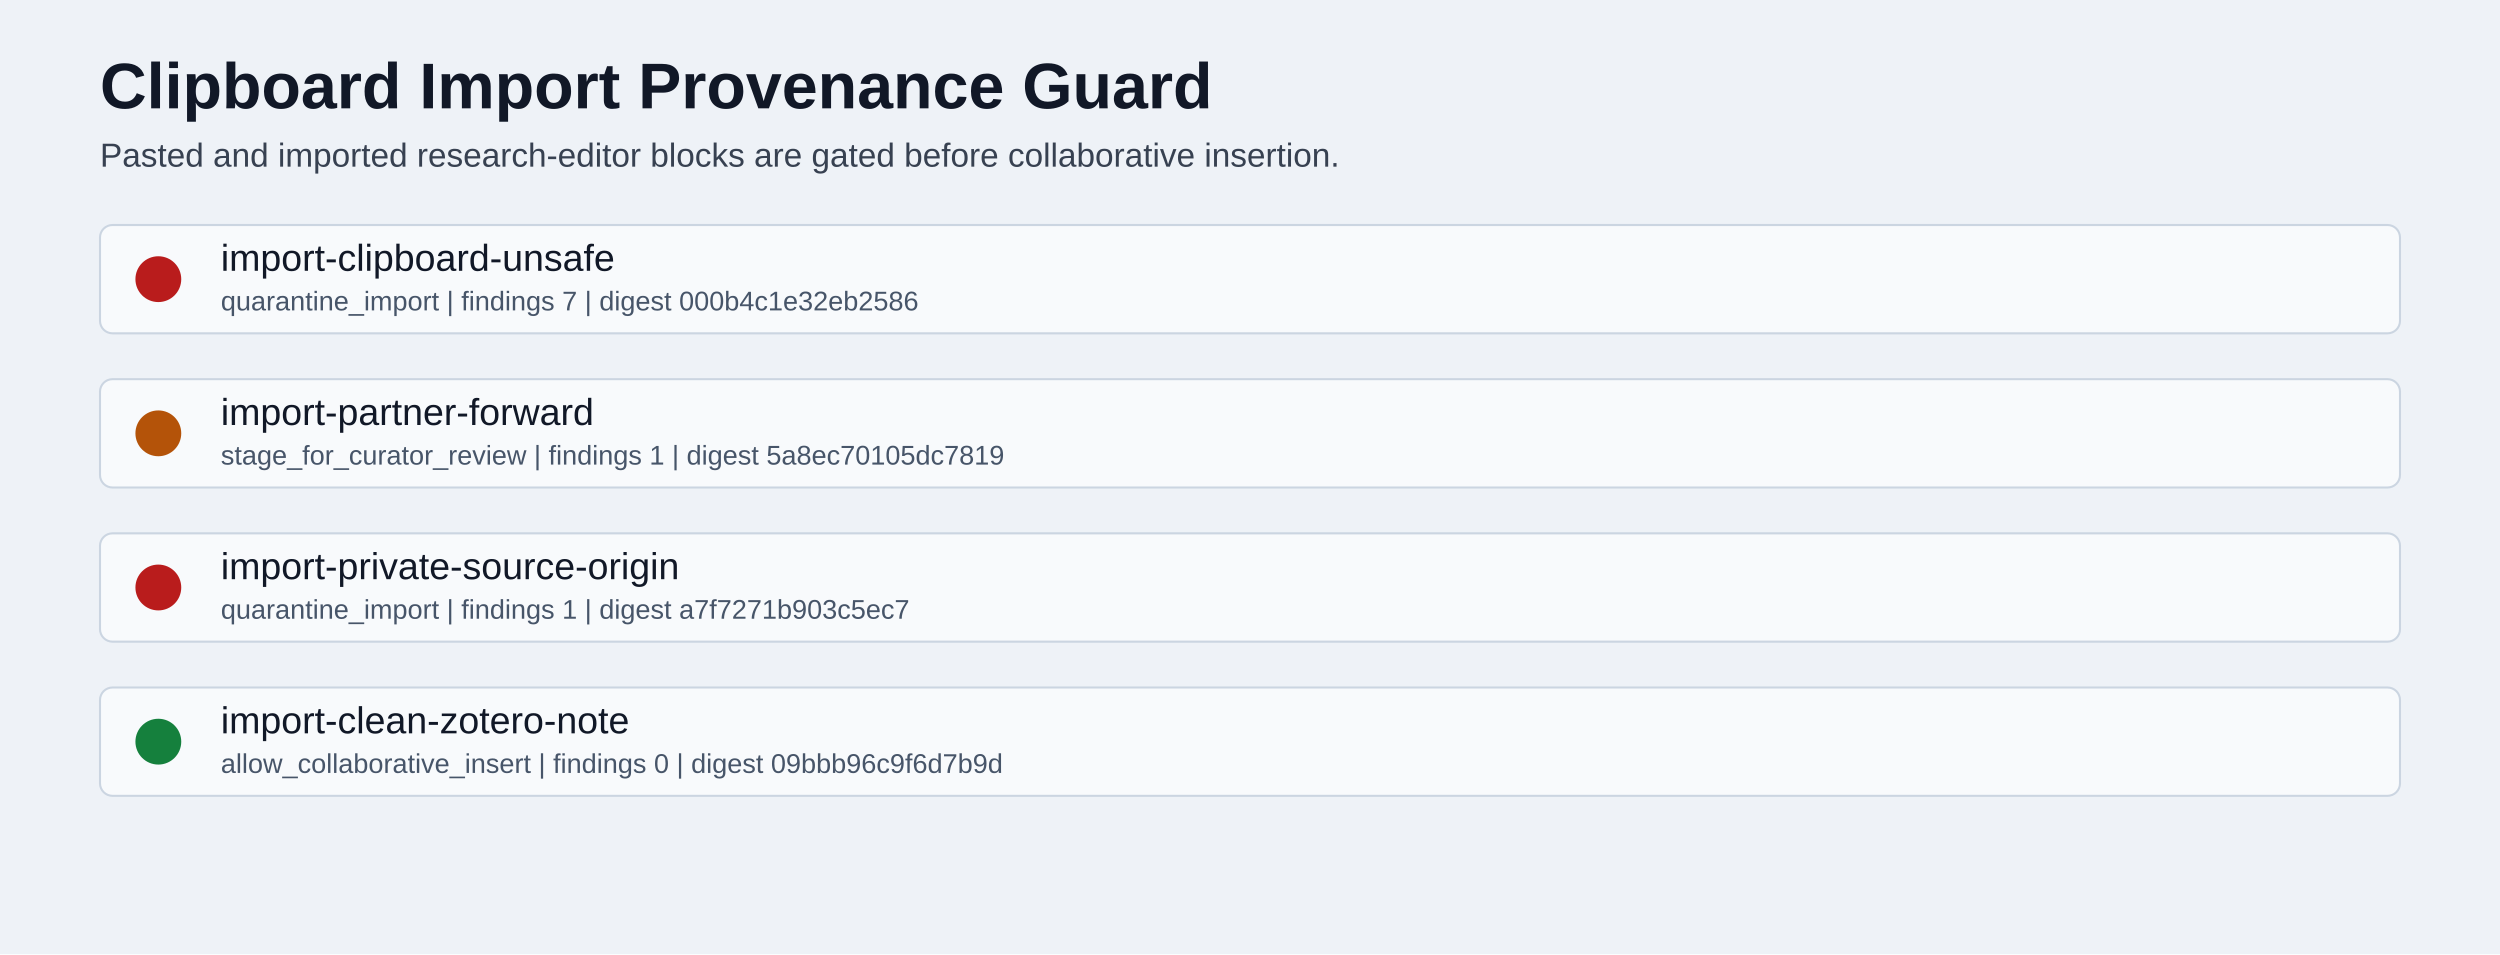
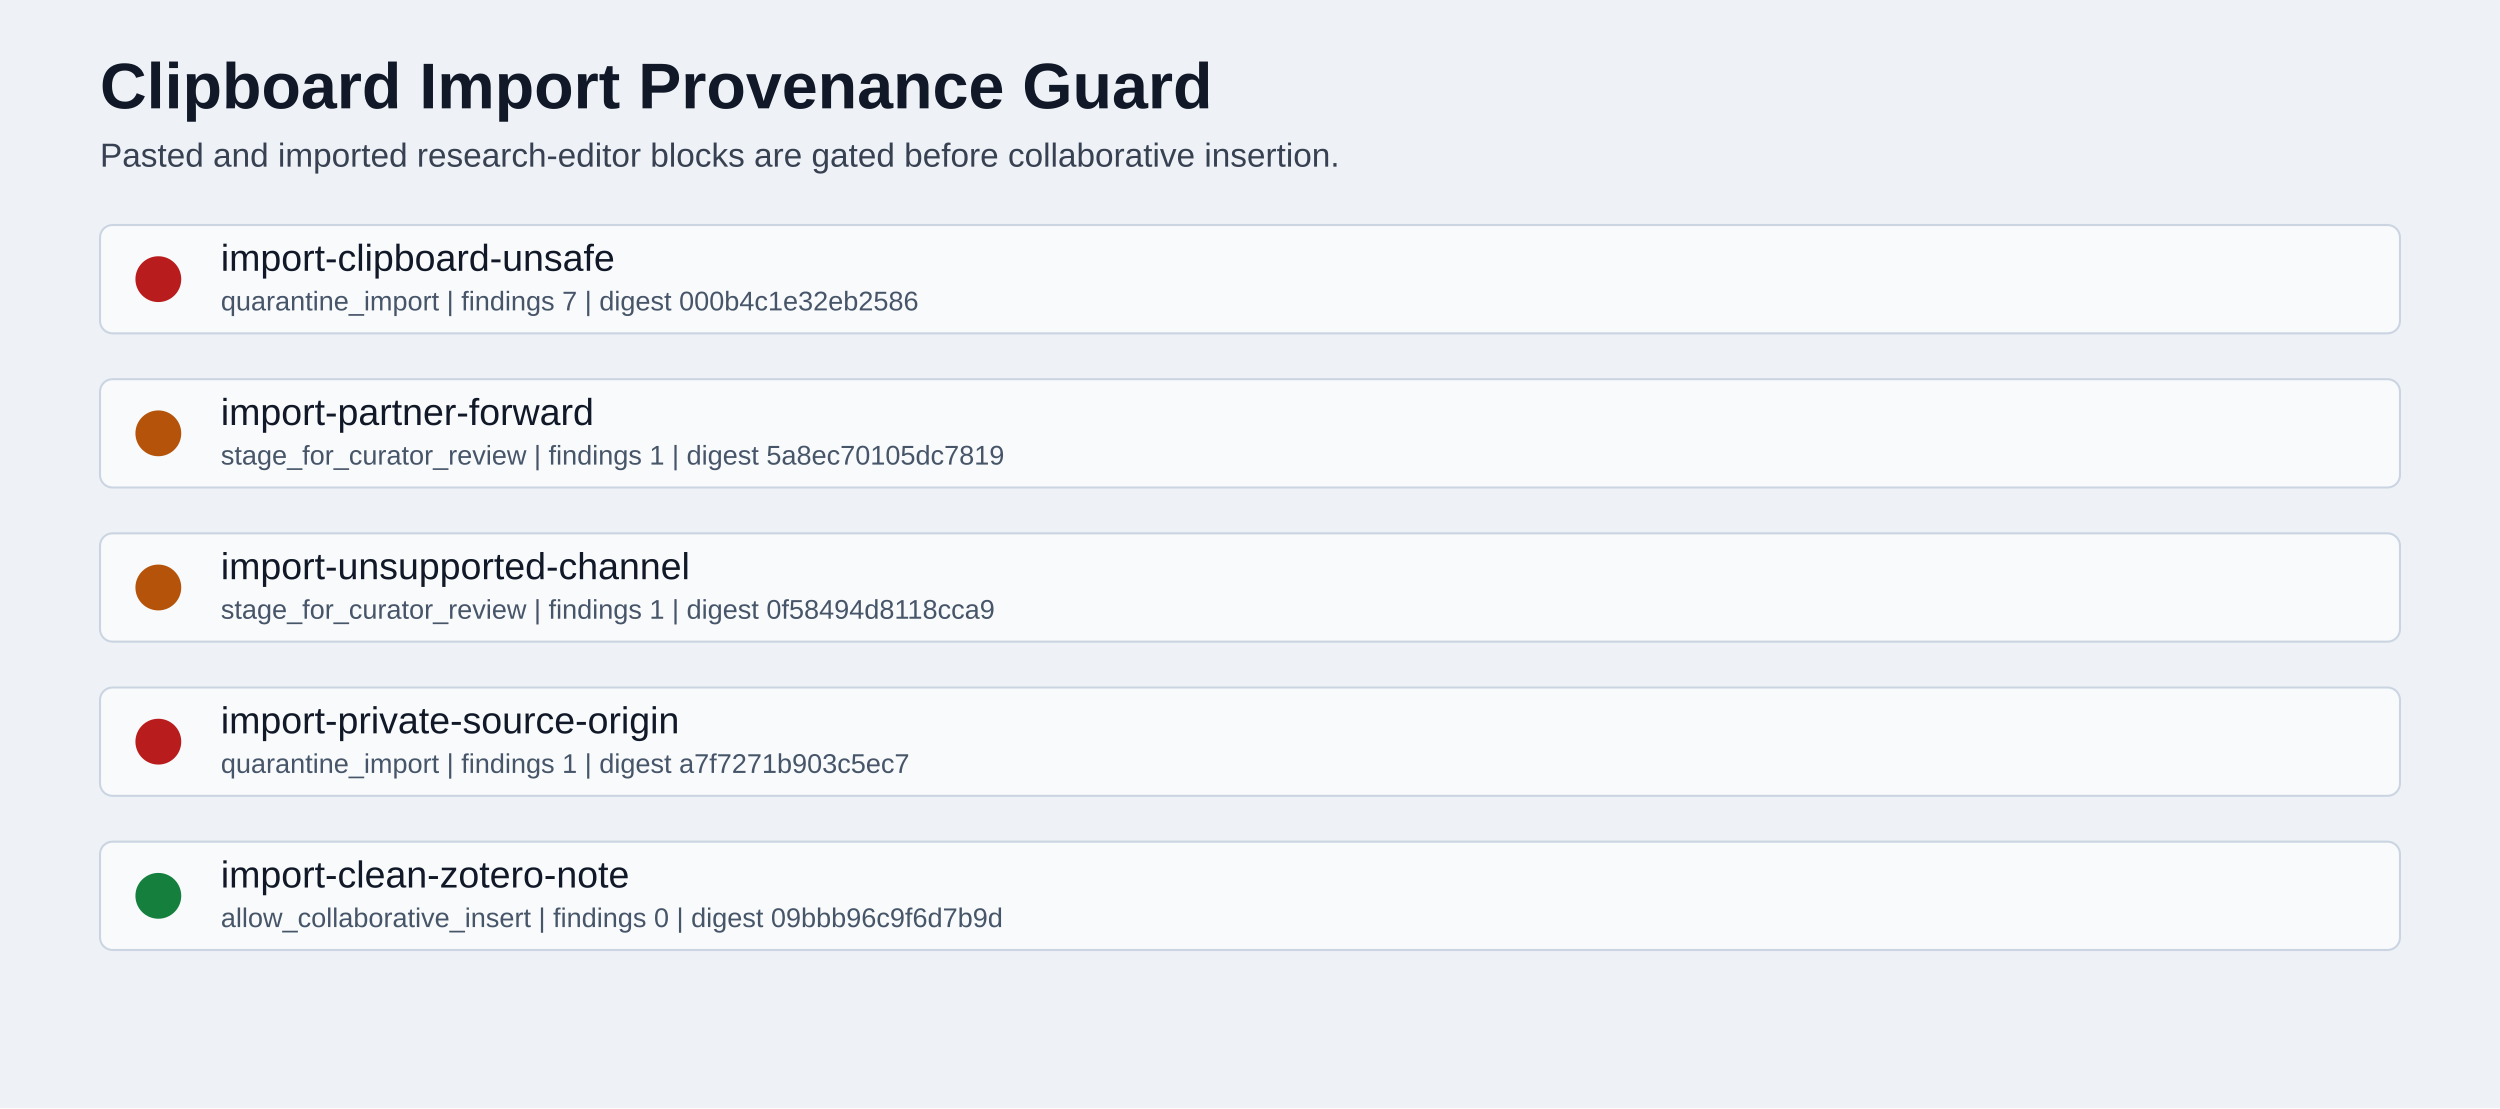
- <svg xmlns="http://www.w3.org/2000/svg" width="1200" height="458" viewBox="0 0 1200 458">
-   <rect width="1200" height="458" fill="#eef2f7" />
+ <svg xmlns="http://www.w3.org/2000/svg" width="1200" height="532" viewBox="0 0 1200 532">
+   <rect width="1200" height="532" fill="#eef2f7" />
  <text x="48" y="52" font-size="31" font-family="Arial" font-weight="700" fill="#111827">Clipboard Import Provenance Guard</text>
  <text x="48" y="80" font-size="16" font-family="Arial" fill="#374151">Pasted and imported research-editor blocks are gated before collaborative insertion.</text>
  <g transform="translate(48 108)">
    <rect width="1104" height="52" rx="6" fill="#f8fafc" stroke="#cbd5e1" />
    <circle cx="28" cy="26" r="11" fill="#b91c1c" />
    <text x="58" y="22" font-size="18" font-family="Arial" fill="#111827">import-clipboard-unsafe</text>
    <text x="58" y="41" font-size="13" font-family="Arial" fill="#475569">quarantine_import | findings 7 | digest 000b4c1e32eb2586</text>
  </g>
  <g transform="translate(48 182)">
    <rect width="1104" height="52" rx="6" fill="#f8fafc" stroke="#cbd5e1" />
    <circle cx="28" cy="26" r="11" fill="#b45309" />
    <text x="58" y="22" font-size="18" font-family="Arial" fill="#111827">import-partner-forward</text>
    <text x="58" y="41" font-size="13" font-family="Arial" fill="#475569">stage_for_curator_review | findings 1 | digest 5a8ec70105dc7819</text>
  </g>
  <g transform="translate(48 256)">
    <rect width="1104" height="52" rx="6" fill="#f8fafc" stroke="#cbd5e1" />
+     <circle cx="28" cy="26" r="11" fill="#b45309" />
+     <text x="58" y="22" font-size="18" font-family="Arial" fill="#111827">import-unsupported-channel</text>
+     <text x="58" y="41" font-size="13" font-family="Arial" fill="#475569">stage_for_curator_review | findings 1 | digest 0f58494d8118cca9</text>
+   </g>
+   <g transform="translate(48 330)">
+     <rect width="1104" height="52" rx="6" fill="#f8fafc" stroke="#cbd5e1" />
    <circle cx="28" cy="26" r="11" fill="#b91c1c" />
    <text x="58" y="22" font-size="18" font-family="Arial" fill="#111827">import-private-source-origin</text>
    <text x="58" y="41" font-size="13" font-family="Arial" fill="#475569">quarantine_import | findings 1 | digest a7f7271b903c5ec7</text>
  </g>
-   <g transform="translate(48 330)">
+   <g transform="translate(48 404)">
    <rect width="1104" height="52" rx="6" fill="#f8fafc" stroke="#cbd5e1" />
    <circle cx="28" cy="26" r="11" fill="#15803d" />
    <text x="58" y="22" font-size="18" font-family="Arial" fill="#111827">import-clean-zotero-note</text>
    <text x="58" y="41" font-size="13" font-family="Arial" fill="#475569">allow_collaborative_insert | findings 0 | digest 09bbb96c9f6d7b9d</text>
  </g>
</svg>
